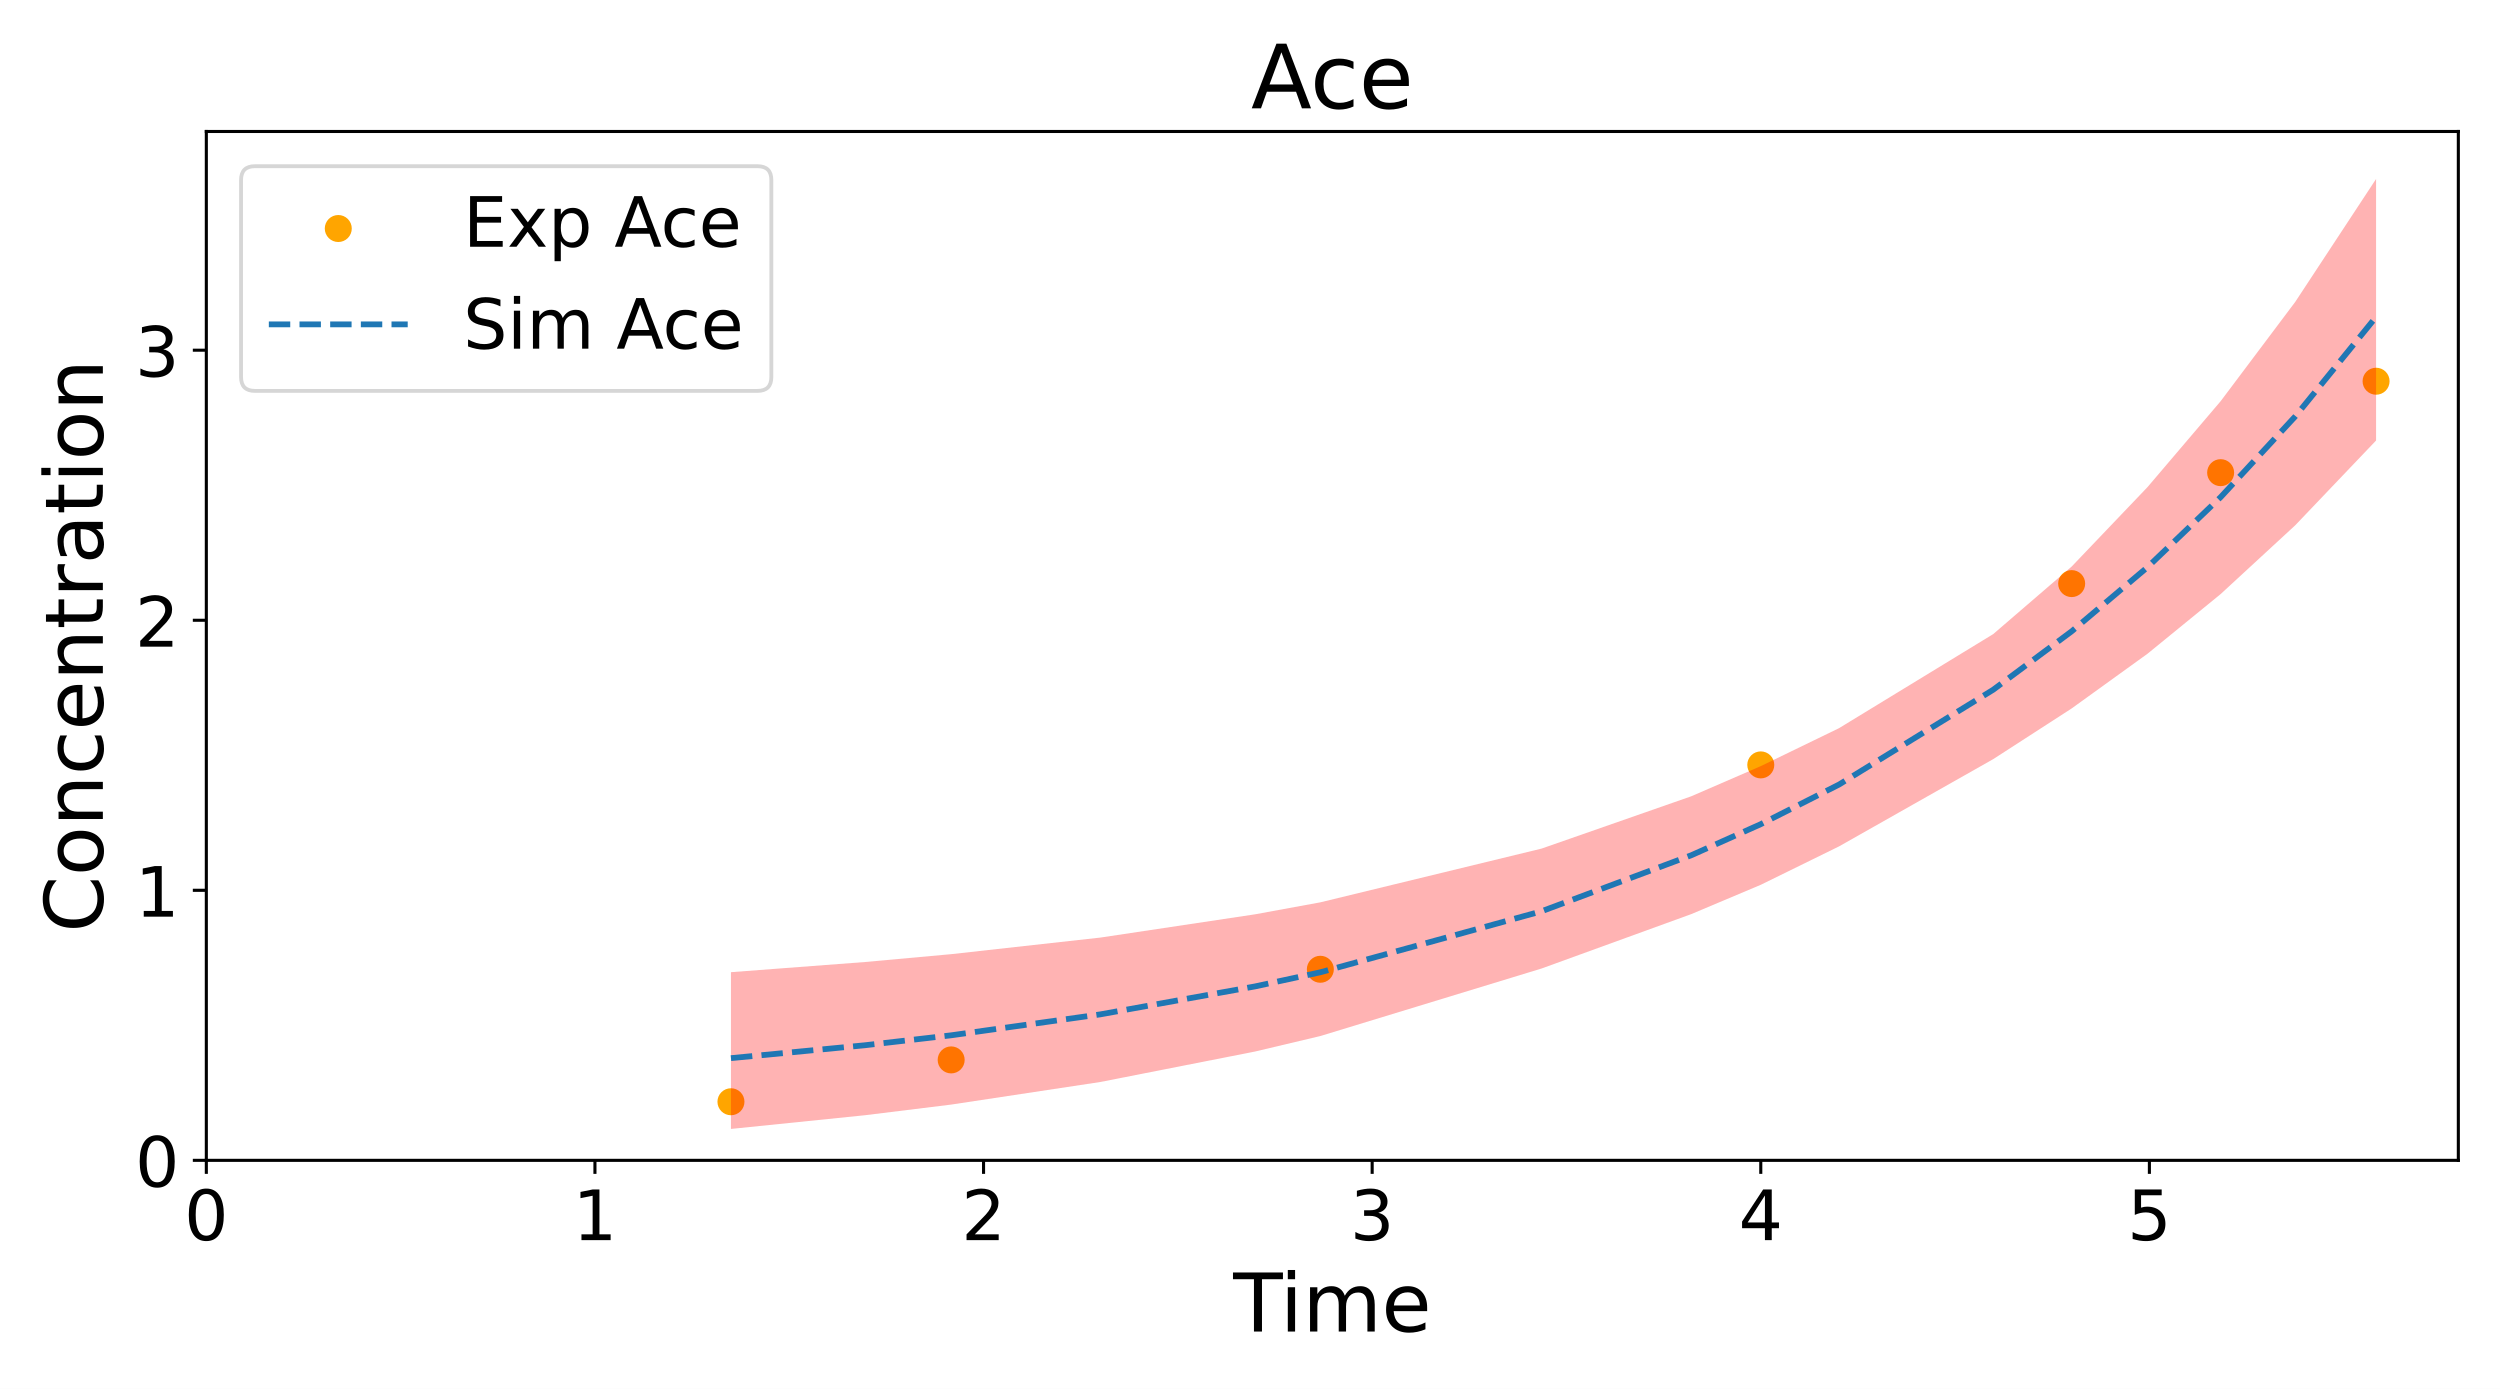
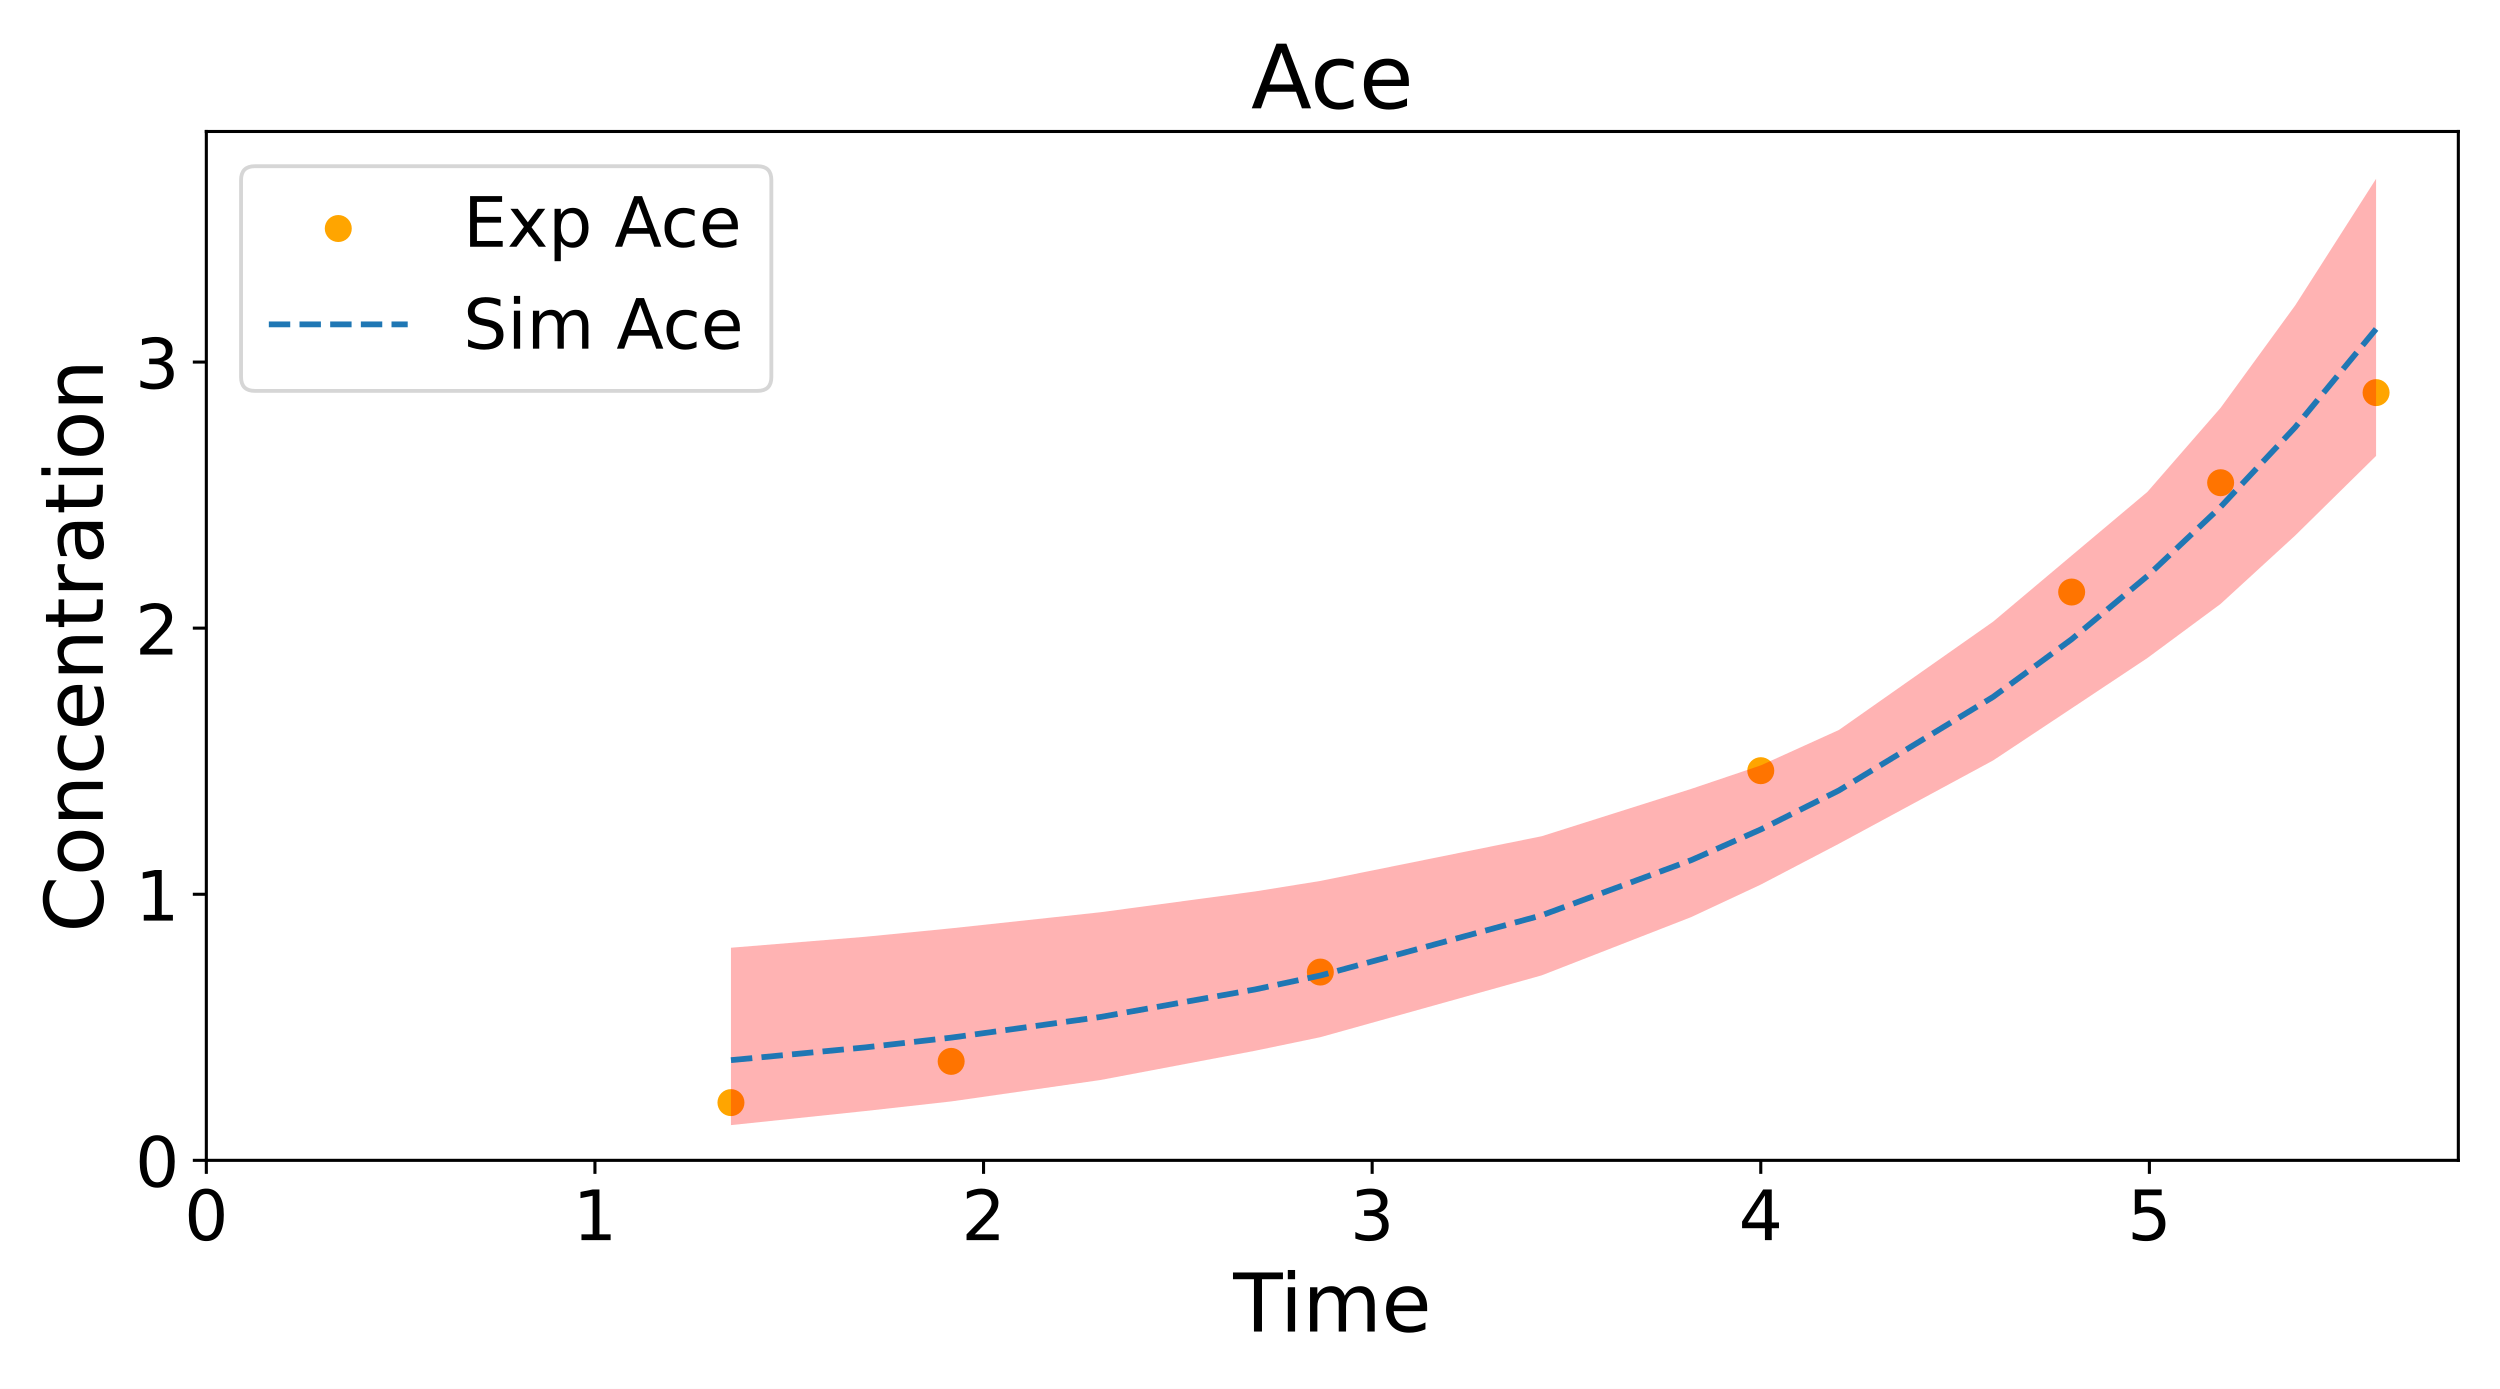
<svg xmlns="http://www.w3.org/2000/svg" xmlns:xlink="http://www.w3.org/1999/xlink" width="648pt" height="360pt" viewBox="0 0 648 360" version="1.1">
  <defs>
    <style type="text/css">*{stroke-linejoin: round; stroke-linecap: butt}</style>
  </defs>
  <g id="figure_1">
    <g id="patch_1">
      <path d="M 0 360  L 648 360  L 648 0  L 0 0  z " style="fill: #ffffff" />
    </g>
    <g id="axes_1">
      <g id="patch_2">
        <path d="M 53.48 300.76  L 637.2 300.76  L 637.2 34.08  L 53.48 34.08  z " style="fill: #ffffff" />
      </g>
      <g id="PathCollection_1">
        <defs>
-           <path id="m546743fb20" d="M 0 3  C 0.796 3 1.559 2.684 2.121 2.121  C 2.684 1.559 3 0.796 3 0  C 3 -0.796 2.684 -1.559 2.121 -2.121  C 1.559 -2.684 0.796 -3 0 -3  C -0.796 -3 -1.559 -2.684 -2.121 -2.121  C -2.684 -1.559 -3 -0.796 -3 0  C -3 0.796 -2.684 1.559 -2.121 2.121  C -1.559 2.684 -0.796 3 0 3  z " style="stroke: #ffa500" />
+           <path id="me9becb82bd" d="M 0 3  C 0.796 3 1.559 2.684 2.121 2.121  C 2.684 1.559 3 0.796 3 0  C 3 -0.796 2.684 -1.559 2.121 -2.121  C 1.559 -2.684 0.796 -3 0 -3  C -0.796 -3 -1.559 -2.684 -2.121 -2.121  C -2.684 -1.559 -3 -0.796 -3 0  C -3 0.796 -2.684 1.559 -2.121 2.121  C -1.559 2.684 -0.796 3 0 3  z " style="stroke: #ffa500" />
        </defs>
-         <g clip-path="url(#p43d7a3db1f)">
-           <use xlink:href="#m546743fb20" x="189.463" y="285.574" style="fill: #ffa500; stroke: #ffa500" />
-           <use xlink:href="#m546743fb20" x="246.542" y="274.728" style="fill: #ffa500; stroke: #ffa500" />
-           <use xlink:href="#m546743fb20" x="342.234" y="251.236" style="fill: #ffa500; stroke: #ffa500" />
-           <use xlink:href="#m546743fb20" x="456.393" y="198.262" style="fill: #ffa500; stroke: #ffa500" />
-           <use xlink:href="#m546743fb20" x="536.975" y="151.269" style="fill: #ffa500; stroke: #ffa500" />
-           <use xlink:href="#m546743fb20" x="575.588" y="122.513" style="fill: #ffa500; stroke: #ffa500" />
-           <use xlink:href="#m546743fb20" x="615.879" y="98.813" style="fill: #ffa500; stroke: #ffa500" />
+         <g clip-path="url(#p16118db9f3)">
+           <use xlink:href="#me9becb82bd" x="189.463" y="285.796" style="fill: #ffa500; stroke: #ffa500" />
+           <use xlink:href="#me9becb82bd" x="246.542" y="275.109" style="fill: #ffa500; stroke: #ffa500" />
+           <use xlink:href="#me9becb82bd" x="342.234" y="251.96" style="fill: #ffa500; stroke: #ffa500" />
+           <use xlink:href="#me9becb82bd" x="456.393" y="199.761" style="fill: #ffa500; stroke: #ffa500" />
+           <use xlink:href="#me9becb82bd" x="536.975" y="153.455" style="fill: #ffa500; stroke: #ffa500" />
+           <use xlink:href="#me9becb82bd" x="575.588" y="125.12" style="fill: #ffa500; stroke: #ffa500" />
+           <use xlink:href="#me9becb82bd" x="615.879" y="101.766" style="fill: #ffa500; stroke: #ffa500" />
        </g>
      </g>
      <g id="PolyCollection_1">
        <defs>
-           <path id="m8fccbfd258" d="M 189.463 -108.011  L 189.463 -67.38  L 224.186 -70.931  L 246.542 -73.691  L 285.183 -79.544  L 325.278 -87.437  L 342.234 -91.46  L 399.593 -108.969  L 438.374 -123.061  L 456.393 -130.66  L 476.65 -140.6  L 516.634 -163.229  L 536.975 -176.372  L 556.617 -190.538  L 575.588 -206.015  L 594.922 -223.842  L 615.879 -245.82  L 615.879 -313.609  L 615.879 -313.609  L 594.922 -281.745  L 575.588 -256.007  L 556.617 -233.726  L 536.975 -213.152  L 516.634 -195.64  L 476.65 -171.245  L 456.393 -161.42  L 438.374 -153.603  L 399.593 -140.052  L 342.234 -126.117  L 325.278 -123.005  L 285.183 -116.976  L 246.542 -112.682  L 224.186 -110.646  L 189.463 -108.011  z " />
+           <path id="m808709136d" d="M 189.463 -114.348  L 189.463 -68.371  L 224.186 -72.012  L 246.542 -74.508  L 285.183 -80.051  L 325.278 -87.636  L 342.234 -91.161  L 399.593 -107.182  L 438.374 -122.294  L 456.393 -130.715  L 476.65 -141.306  L 516.634 -162.905  L 536.975 -176.395  L 556.617 -189.449  L 575.588 -203.475  L 594.922 -221.202  L 615.879 -241.826  L 615.879 -313.656  L 615.879 -313.656  L 594.922 -280.85  L 575.588 -254.307  L 556.617 -232.516  L 536.975 -216.003  L 516.634 -198.884  L 476.65 -170.799  L 456.393 -161.615  L 438.374 -155.525  L 399.593 -143.248  L 342.234 -131.661  L 325.278 -128.934  L 285.183 -123.542  L 246.542 -119.378  L 224.186 -117.182  L 189.463 -114.348  z " />
        </defs>
-         <g clip-path="url(#p43d7a3db1f)">
-           <use xlink:href="#m8fccbfd258" x="0" y="360" style="fill: #ff0000; fill-opacity: 0.3" />
+         <g clip-path="url(#p16118db9f3)">
+           <use xlink:href="#m808709136d" x="0" y="360" style="fill: #ff0000; fill-opacity: 0.3" />
        </g>
      </g>
      <g id="matplotlib.axis_1">
        <g id="xtick_1">
          <g id="line2d_1">
            <defs>
-               <path id="m01cc38931a" d="M 0 0  L 0 3.5  " style="stroke: #000000; stroke-width: 0.8" />
-             </defs>
-             <g>
-               <use xlink:href="#m01cc38931a" x="53.48" y="300.76" style="stroke: #000000; stroke-width: 0.8" />
+               <path id="m990a770a8c" d="M 0 0  L 0 3.5  " style="stroke: #000000; stroke-width: 0.8" />
+             </defs>
+             <g>
+               <use xlink:href="#m990a770a8c" x="53.48" y="300.76" style="stroke: #000000; stroke-width: 0.8" />
            </g>
          </g>
          <g id="text_1">
            <g transform="translate(47.75375 321.4372)scale(0.18 -0.18)">
              <defs>
                <path id="DejaVuSans-30" d="M 2034 4250  Q 1547 4250 1301 3770  Q 1056 3291 1056 2328  Q 1056 1369 1301 889  Q 1547 409 2034 409  Q 2525 409 2770 889  Q 3016 1369 3016 2328  Q 3016 3291 2770 3770  Q 2525 4250 2034 4250  z M 2034 4750  Q 2819 4750 3233 4129  Q 3647 3509 3647 2328  Q 3647 1150 3233 529  Q 2819 -91 2034 -91  Q 1250 -91 836 529  Q 422 1150 422 2328  Q 422 3509 836 4129  Q 1250 4750 2034 4750  z " transform="scale(0.015625)" />
              </defs>
              <use xlink:href="#DejaVuSans-30" />
            </g>
          </g>
        </g>
        <g id="xtick_2">
          <g id="line2d_2">
            <g>
-               <use xlink:href="#m01cc38931a" x="154.208" y="300.76" style="stroke: #000000; stroke-width: 0.8" />
+               <use xlink:href="#m990a770a8c" x="154.208" y="300.76" style="stroke: #000000; stroke-width: 0.8" />
            </g>
          </g>
          <g id="text_2">
            <g transform="translate(148.482 321.4372)scale(0.18 -0.18)">
              <defs>
                <path id="DejaVuSans-31" d="M 794 531  L 1825 531  L 1825 4091  L 703 3866  L 703 4441  L 1819 4666  L 2450 4666  L 2450 531  L 3481 531  L 3481 0  L 794 0  L 794 531  z " transform="scale(0.015625)" />
              </defs>
              <use xlink:href="#DejaVuSans-31" />
            </g>
          </g>
        </g>
        <g id="xtick_3">
          <g id="line2d_3">
            <g>
-               <use xlink:href="#m01cc38931a" x="254.936" y="300.76" style="stroke: #000000; stroke-width: 0.8" />
+               <use xlink:href="#m990a770a8c" x="254.936" y="300.76" style="stroke: #000000; stroke-width: 0.8" />
            </g>
          </g>
          <g id="text_3">
            <g transform="translate(249.2102 321.4372)scale(0.18 -0.18)">
              <defs>
                <path id="DejaVuSans-32" d="M 1228 531  L 3431 531  L 3431 0  L 469 0  L 469 531  Q 828 903 1448 1529  Q 2069 2156 2228 2338  Q 2531 2678 2651 2914  Q 2772 3150 2772 3378  Q 2772 3750 2511 3984  Q 2250 4219 1831 4219  Q 1534 4219 1204 4116  Q 875 4013 500 3803  L 500 4441  Q 881 4594 1212 4672  Q 1544 4750 1819 4750  Q 2544 4750 2975 4387  Q 3406 4025 3406 3419  Q 3406 3131 3298 2873  Q 3191 2616 2906 2266  Q 2828 2175 2409 1742  Q 1991 1309 1228 531  z " transform="scale(0.015625)" />
              </defs>
              <use xlink:href="#DejaVuSans-32" />
            </g>
          </g>
        </g>
        <g id="xtick_4">
          <g id="line2d_4">
            <g>
-               <use xlink:href="#m01cc38931a" x="355.665" y="300.76" style="stroke: #000000; stroke-width: 0.8" />
+               <use xlink:href="#m990a770a8c" x="355.665" y="300.76" style="stroke: #000000; stroke-width: 0.8" />
            </g>
          </g>
          <g id="text_4">
            <g transform="translate(349.9384 321.4372)scale(0.18 -0.18)">
              <defs>
                <path id="DejaVuSans-33" d="M 2597 2516  Q 3050 2419 3304 2112  Q 3559 1806 3559 1356  Q 3559 666 3084 287  Q 2609 -91 1734 -91  Q 1441 -91 1130 -33  Q 819 25 488 141  L 488 750  Q 750 597 1062 519  Q 1375 441 1716 441  Q 2309 441 2620 675  Q 2931 909 2931 1356  Q 2931 1769 2642 2001  Q 2353 2234 1838 2234  L 1294 2234  L 1294 2753  L 1863 2753  Q 2328 2753 2575 2939  Q 2822 3125 2822 3475  Q 2822 3834 2567 4026  Q 2313 4219 1838 4219  Q 1578 4219 1281 4162  Q 984 4106 628 3988  L 628 4550  Q 988 4650 1302 4700  Q 1616 4750 1894 4750  Q 2613 4750 3031 4423  Q 3450 4097 3450 3541  Q 3450 3153 3228 2886  Q 3006 2619 2597 2516  z " transform="scale(0.015625)" />
              </defs>
              <use xlink:href="#DejaVuSans-33" />
            </g>
          </g>
        </g>
        <g id="xtick_5">
          <g id="line2d_5">
            <g>
-               <use xlink:href="#m01cc38931a" x="456.393" y="300.76" style="stroke: #000000; stroke-width: 0.8" />
+               <use xlink:href="#m990a770a8c" x="456.393" y="300.76" style="stroke: #000000; stroke-width: 0.8" />
            </g>
          </g>
          <g id="text_5">
            <g transform="translate(450.6666 321.4372)scale(0.18 -0.18)">
              <defs>
                <path id="DejaVuSans-34" d="M 2419 4116  L 825 1625  L 2419 1625  L 2419 4116  z M 2253 4666  L 3047 4666  L 3047 1625  L 3713 1625  L 3713 1100  L 3047 1100  L 3047 0  L 2419 0  L 2419 1100  L 313 1100  L 313 1709  L 2253 4666  z " transform="scale(0.015625)" />
              </defs>
              <use xlink:href="#DejaVuSans-34" />
            </g>
          </g>
        </g>
        <g id="xtick_6">
          <g id="line2d_6">
            <g>
-               <use xlink:href="#m01cc38931a" x="557.121" y="300.76" style="stroke: #000000; stroke-width: 0.8" />
+               <use xlink:href="#m990a770a8c" x="557.121" y="300.76" style="stroke: #000000; stroke-width: 0.8" />
            </g>
          </g>
          <g id="text_6">
            <g transform="translate(551.3948 321.4372)scale(0.18 -0.18)">
              <defs>
                <path id="DejaVuSans-35" d="M 691 4666  L 3169 4666  L 3169 4134  L 1269 4134  L 1269 2991  Q 1406 3038 1543 3061  Q 1681 3084 1819 3084  Q 2600 3084 3056 2656  Q 3513 2228 3513 1497  Q 3513 744 3044 326  Q 2575 -91 1722 -91  Q 1428 -91 1123 -41  Q 819 9 494 109  L 494 744  Q 775 591 1075 516  Q 1375 441 1709 441  Q 2250 441 2565 725  Q 2881 1009 2881 1497  Q 2881 1984 2565 2268  Q 2250 2553 1709 2553  Q 1456 2553 1204 2497  Q 953 2441 691 2322  L 691 4666  z " transform="scale(0.015625)" />
              </defs>
              <use xlink:href="#DejaVuSans-35" />
            </g>
          </g>
        </g>
        <g id="text_7">
          <g transform="translate(319.6495 345.1373)scale(0.21 -0.21)">
            <defs>
              <path id="DejaVuSans-54" d="M -19 4666  L 3928 4666  L 3928 4134  L 2272 4134  L 2272 0  L 1638 0  L 1638 4134  L -19 4134  L -19 4666  z " transform="scale(0.015625)" />
              <path id="DejaVuSans-69" d="M 603 3500  L 1178 3500  L 1178 0  L 603 0  L 603 3500  z M 603 4863  L 1178 4863  L 1178 4134  L 603 4134  L 603 4863  z " transform="scale(0.015625)" />
              <path id="DejaVuSans-6d" d="M 3328 2828  Q 3544 3216 3844 3400  Q 4144 3584 4550 3584  Q 5097 3584 5394 3201  Q 5691 2819 5691 2113  L 5691 0  L 5113 0  L 5113 2094  Q 5113 2597 4934 2840  Q 4756 3084 4391 3084  Q 3944 3084 3684 2787  Q 3425 2491 3425 1978  L 3425 0  L 2847 0  L 2847 2094  Q 2847 2600 2669 2842  Q 2491 3084 2119 3084  Q 1678 3084 1418 2786  Q 1159 2488 1159 1978  L 1159 0  L 581 0  L 581 3500  L 1159 3500  L 1159 2956  Q 1356 3278 1631 3431  Q 1906 3584 2284 3584  Q 2666 3584 2933 3390  Q 3200 3197 3328 2828  z " transform="scale(0.015625)" />
              <path id="DejaVuSans-65" d="M 3597 1894  L 3597 1613  L 953 1613  Q 991 1019 1311 708  Q 1631 397 2203 397  Q 2534 397 2845 478  Q 3156 559 3463 722  L 3463 178  Q 3153 47 2828 -22  Q 2503 -91 2169 -91  Q 1331 -91 842 396  Q 353 884 353 1716  Q 353 2575 817 3079  Q 1281 3584 2069 3584  Q 2775 3584 3186 3129  Q 3597 2675 3597 1894  z M 3022 2063  Q 3016 2534 2758 2815  Q 2500 3097 2075 3097  Q 1594 3097 1305 2825  Q 1016 2553 972 2059  L 3022 2063  z " transform="scale(0.015625)" />
            </defs>
            <use xlink:href="#DejaVuSans-54" />
            <use xlink:href="#DejaVuSans-69" x="57.959" />
            <use xlink:href="#DejaVuSans-6d" x="85.742" />
            <use xlink:href="#DejaVuSans-65" x="183.154" />
          </g>
        </g>
      </g>
      <g id="matplotlib.axis_2">
        <g id="ytick_1">
          <g id="line2d_7">
            <defs>
-               <path id="m12123dd6e5" d="M 0 0  L -3.5 0  " style="stroke: #000000; stroke-width: 0.8" />
-             </defs>
-             <g>
-               <use xlink:href="#m12123dd6e5" x="53.48" y="300.76" style="stroke: #000000; stroke-width: 0.8" />
+               <path id="mb24e238ddd" d="M 0 0  L -3.5 0  " style="stroke: #000000; stroke-width: 0.8" />
+             </defs>
+             <g>
+               <use xlink:href="#mb24e238ddd" x="53.48" y="300.76" style="stroke: #000000; stroke-width: 0.8" />
            </g>
          </g>
          <g id="text_8">
            <g transform="translate(35.0275 307.5986)scale(0.18 -0.18)">
              <use xlink:href="#DejaVuSans-30" />
            </g>
          </g>
        </g>
        <g id="ytick_2">
          <g id="line2d_8">
            <g>
-               <use xlink:href="#m12123dd6e5" x="53.48" y="230.765" style="stroke: #000000; stroke-width: 0.8" />
+               <use xlink:href="#mb24e238ddd" x="53.48" y="231.789" style="stroke: #000000; stroke-width: 0.8" />
            </g>
          </g>
          <g id="text_9">
-             <g transform="translate(35.0275 237.6039)scale(0.18 -0.18)">
+             <g transform="translate(35.0275 238.6276)scale(0.18 -0.18)">
              <use xlink:href="#DejaVuSans-31" />
            </g>
          </g>
        </g>
        <g id="ytick_3">
          <g id="line2d_9">
            <g>
-               <use xlink:href="#m12123dd6e5" x="53.48" y="160.771" style="stroke: #000000; stroke-width: 0.8" />
+               <use xlink:href="#mb24e238ddd" x="53.48" y="162.818" style="stroke: #000000; stroke-width: 0.8" />
            </g>
          </g>
          <g id="text_10">
-             <g transform="translate(35.0275 167.6092)scale(0.18 -0.18)">
+             <g transform="translate(35.0275 169.6565)scale(0.18 -0.18)">
              <use xlink:href="#DejaVuSans-32" />
            </g>
          </g>
        </g>
        <g id="ytick_4">
          <g id="line2d_10">
            <g>
-               <use xlink:href="#m12123dd6e5" x="53.48" y="90.776" style="stroke: #000000; stroke-width: 0.8" />
+               <use xlink:href="#mb24e238ddd" x="53.48" y="93.847" style="stroke: #000000; stroke-width: 0.8" />
            </g>
          </g>
          <g id="text_11">
-             <g transform="translate(35.0275 97.6145)scale(0.18 -0.18)">
+             <g transform="translate(35.0275 100.6855)scale(0.18 -0.18)">
              <use xlink:href="#DejaVuSans-33" />
            </g>
          </g>
        </g>
        <g id="text_12">
          <g transform="translate(26.66016 241.6993)rotate(-90)scale(0.21 -0.21)">
            <defs>
              <path id="DejaVuSans-43" d="M 4122 4306  L 4122 3641  Q 3803 3938 3442 4084  Q 3081 4231 2675 4231  Q 1875 4231 1450 3742  Q 1025 3253 1025 2328  Q 1025 1406 1450 917  Q 1875 428 2675 428  Q 3081 428 3442 575  Q 3803 722 4122 1019  L 4122 359  Q 3791 134 3420 21  Q 3050 -91 2638 -91  Q 1578 -91 968 557  Q 359 1206 359 2328  Q 359 3453 968 4101  Q 1578 4750 2638 4750  Q 3056 4750 3426 4639  Q 3797 4528 4122 4306  z " transform="scale(0.015625)" />
              <path id="DejaVuSans-6f" d="M 1959 3097  Q 1497 3097 1228 2736  Q 959 2375 959 1747  Q 959 1119 1226 758  Q 1494 397 1959 397  Q 2419 397 2687 759  Q 2956 1122 2956 1747  Q 2956 2369 2687 2733  Q 2419 3097 1959 3097  z M 1959 3584  Q 2709 3584 3137 3096  Q 3566 2609 3566 1747  Q 3566 888 3137 398  Q 2709 -91 1959 -91  Q 1206 -91 779 398  Q 353 888 353 1747  Q 353 2609 779 3096  Q 1206 3584 1959 3584  z " transform="scale(0.015625)" />
              <path id="DejaVuSans-6e" d="M 3513 2113  L 3513 0  L 2938 0  L 2938 2094  Q 2938 2591 2744 2837  Q 2550 3084 2163 3084  Q 1697 3084 1428 2787  Q 1159 2491 1159 1978  L 1159 0  L 581 0  L 581 3500  L 1159 3500  L 1159 2956  Q 1366 3272 1645 3428  Q 1925 3584 2291 3584  Q 2894 3584 3203 3211  Q 3513 2838 3513 2113  z " transform="scale(0.015625)" />
              <path id="DejaVuSans-63" d="M 3122 3366  L 3122 2828  Q 2878 2963 2633 3030  Q 2388 3097 2138 3097  Q 1578 3097 1268 2742  Q 959 2388 959 1747  Q 959 1106 1268 751  Q 1578 397 2138 397  Q 2388 397 2633 464  Q 2878 531 3122 666  L 3122 134  Q 2881 22 2623 -34  Q 2366 -91 2075 -91  Q 1284 -91 818 406  Q 353 903 353 1747  Q 353 2603 823 3093  Q 1294 3584 2113 3584  Q 2378 3584 2631 3529  Q 2884 3475 3122 3366  z " transform="scale(0.015625)" />
              <path id="DejaVuSans-74" d="M 1172 4494  L 1172 3500  L 2356 3500  L 2356 3053  L 1172 3053  L 1172 1153  Q 1172 725 1289 603  Q 1406 481 1766 481  L 2356 481  L 2356 0  L 1766 0  Q 1100 0 847 248  Q 594 497 594 1153  L 594 3053  L 172 3053  L 172 3500  L 594 3500  L 594 4494  L 1172 4494  z " transform="scale(0.015625)" />
              <path id="DejaVuSans-72" d="M 2631 2963  Q 2534 3019 2420 3045  Q 2306 3072 2169 3072  Q 1681 3072 1420 2755  Q 1159 2438 1159 1844  L 1159 0  L 581 0  L 581 3500  L 1159 3500  L 1159 2956  Q 1341 3275 1631 3429  Q 1922 3584 2338 3584  Q 2397 3584 2469 3576  Q 2541 3569 2628 3553  L 2631 2963  z " transform="scale(0.015625)" />
              <path id="DejaVuSans-61" d="M 2194 1759  Q 1497 1759 1228 1600  Q 959 1441 959 1056  Q 959 750 1161 570  Q 1363 391 1709 391  Q 2188 391 2477 730  Q 2766 1069 2766 1631  L 2766 1759  L 2194 1759  z M 3341 1997  L 3341 0  L 2766 0  L 2766 531  Q 2569 213 2275 61  Q 1981 -91 1556 -91  Q 1019 -91 701 211  Q 384 513 384 1019  Q 384 1609 779 1909  Q 1175 2209 1959 2209  L 2766 2209  L 2766 2266  Q 2766 2663 2505 2880  Q 2244 3097 1772 3097  Q 1472 3097 1187 3025  Q 903 2953 641 2809  L 641 3341  Q 956 3463 1253 3523  Q 1550 3584 1831 3584  Q 2591 3584 2966 3190  Q 3341 2797 3341 1997  z " transform="scale(0.015625)" />
            </defs>
            <use xlink:href="#DejaVuSans-43" />
            <use xlink:href="#DejaVuSans-6f" x="69.824" />
            <use xlink:href="#DejaVuSans-6e" x="131.006" />
            <use xlink:href="#DejaVuSans-63" x="194.385" />
            <use xlink:href="#DejaVuSans-65" x="249.365" />
            <use xlink:href="#DejaVuSans-6e" x="310.889" />
            <use xlink:href="#DejaVuSans-74" x="374.268" />
            <use xlink:href="#DejaVuSans-72" x="413.477" />
            <use xlink:href="#DejaVuSans-61" x="454.59" />
            <use xlink:href="#DejaVuSans-74" x="515.869" />
            <use xlink:href="#DejaVuSans-69" x="555.078" />
            <use xlink:href="#DejaVuSans-6f" x="582.861" />
            <use xlink:href="#DejaVuSans-6e" x="644.043" />
          </g>
        </g>
      </g>
      <g id="line2d_11">
-         <path d="M 189.463 274.269  L 224.186 270.93  L 246.542 268.352  L 285.183 262.928  L 325.278 255.685  L 342.234 252.016  L 399.593 236.195  L 438.374 221.689  L 456.393 213.622  L 476.65 203.369  L 516.634 178.781  L 536.975 163.639  L 556.617 147.022  L 575.588 128.864  L 594.922 107.944  L 615.879 82.145  " clip-path="url(#p43d7a3db1f)" style="fill: none; stroke-dasharray: 5.55,2.4; stroke-dashoffset: 0; stroke: #1f77b4; stroke-width: 1.5" />
+         <path d="M 189.463 274.788  L 224.186 271.497  L 246.542 268.956  L 285.183 263.609  L 325.278 256.469  L 342.234 252.852  L 399.593 237.252  L 438.374 222.946  L 456.393 214.99  L 476.65 204.877  L 516.634 180.622  L 536.975 165.683  L 556.617 149.289  L 575.588 131.372  L 594.922 110.729  L 615.879 85.27  " clip-path="url(#p16118db9f3)" style="fill: none; stroke-dasharray: 5.55,2.4; stroke-dashoffset: 0; stroke: #1f77b4; stroke-width: 1.5" />
      </g>
      <g id="patch_3">
        <path d="M 53.48 300.76  L 53.48 34.08  " style="fill: none; stroke: #000000; stroke-width: 0.8; stroke-linejoin: miter; stroke-linecap: square" />
      </g>
      <g id="patch_4">
        <path d="M 637.2 300.76  L 637.2 34.08  " style="fill: none; stroke: #000000; stroke-width: 0.8; stroke-linejoin: miter; stroke-linecap: square" />
      </g>
      <g id="patch_5">
        <path d="M 53.48 300.76  L 637.2 300.76  " style="fill: none; stroke: #000000; stroke-width: 0.8; stroke-linejoin: miter; stroke-linecap: square" />
      </g>
      <g id="patch_6">
        <path d="M 53.48 34.08  L 637.2 34.08  " style="fill: none; stroke: #000000; stroke-width: 0.8; stroke-linejoin: miter; stroke-linecap: square" />
      </g>
      <g id="text_13">
        <g transform="translate(324.2752 28.08)scale(0.23 -0.23)">
          <defs>
            <path id="DejaVuSans-41" d="M 2188 4044  L 1331 1722  L 3047 1722  L 2188 4044  z M 1831 4666  L 2547 4666  L 4325 0  L 3669 0  L 3244 1197  L 1141 1197  L 716 0  L 50 0  L 1831 4666  z " transform="scale(0.015625)" />
          </defs>
          <use xlink:href="#DejaVuSans-41" />
          <use xlink:href="#DejaVuSans-63" x="66.658" />
          <use xlink:href="#DejaVuSans-65" x="121.639" />
        </g>
      </g>
      <g id="legend_1">
        <g id="patch_7">
          <path d="M 66.08 101.321  L 196.333 101.321  Q 199.933 101.321 199.933 97.721  L 199.933 46.68  Q 199.933 43.08 196.333 43.08  L 66.08 43.08  Q 62.48 43.08 62.48 46.68  L 62.48 97.721  Q 62.48 101.321 66.08 101.321  z " style="fill: #ffffff; opacity: 0.8; stroke: #cccccc; stroke-linejoin: miter" />
        </g>
        <g id="PathCollection_2">
          <g>
-             <use xlink:href="#m546743fb20" x="87.68" y="59.232" style="fill: #ffa500; stroke: #ffa500" />
+             <use xlink:href="#me9becb82bd" x="87.68" y="59.232" style="fill: #ffa500; stroke: #ffa500" />
          </g>
        </g>
        <g id="text_14">
          <g transform="translate(120.08 63.95719)scale(0.18 -0.18)">
            <defs>
              <path id="DejaVuSans-45" d="M 628 4666  L 3578 4666  L 3578 4134  L 1259 4134  L 1259 2753  L 3481 2753  L 3481 2222  L 1259 2222  L 1259 531  L 3634 531  L 3634 0  L 628 0  L 628 4666  z " transform="scale(0.015625)" />
              <path id="DejaVuSans-78" d="M 3513 3500  L 2247 1797  L 3578 0  L 2900 0  L 1881 1375  L 863 0  L 184 0  L 1544 1831  L 300 3500  L 978 3500  L 1906 2253  L 2834 3500  L 3513 3500  z " transform="scale(0.015625)" />
              <path id="DejaVuSans-70" d="M 1159 525  L 1159 -1331  L 581 -1331  L 581 3500  L 1159 3500  L 1159 2969  Q 1341 3281 1617 3432  Q 1894 3584 2278 3584  Q 2916 3584 3314 3078  Q 3713 2572 3713 1747  Q 3713 922 3314 415  Q 2916 -91 2278 -91  Q 1894 -91 1617 61  Q 1341 213 1159 525  z M 3116 1747  Q 3116 2381 2855 2742  Q 2594 3103 2138 3103  Q 1681 3103 1420 2742  Q 1159 2381 1159 1747  Q 1159 1113 1420 752  Q 1681 391 2138 391  Q 2594 391 2855 752  Q 3116 1113 3116 1747  z " transform="scale(0.015625)" />
              <path id="DejaVuSans-20" transform="scale(0.015625)" />
            </defs>
            <use xlink:href="#DejaVuSans-45" />
            <use xlink:href="#DejaVuSans-78" x="63.184" />
            <use xlink:href="#DejaVuSans-70" x="122.363" />
            <use xlink:href="#DejaVuSans-20" x="185.84" />
            <use xlink:href="#DejaVuSans-41" x="217.627" />
            <use xlink:href="#DejaVuSans-63" x="284.285" />
            <use xlink:href="#DejaVuSans-65" x="339.266" />
          </g>
        </g>
        <g id="line2d_12">
          <path d="M 69.68 84.078  L 87.68 84.078  L 105.68 84.078  " style="fill: none; stroke-dasharray: 5.55,2.4; stroke-dashoffset: 0; stroke: #1f77b4; stroke-width: 1.5" />
        </g>
        <g id="text_15">
          <g transform="translate(120.08 90.37781)scale(0.18 -0.18)">
            <defs>
              <path id="DejaVuSans-53" d="M 3425 4513  L 3425 3897  Q 3066 4069 2747 4153  Q 2428 4238 2131 4238  Q 1616 4238 1336 4038  Q 1056 3838 1056 3469  Q 1056 3159 1242 3001  Q 1428 2844 1947 2747  L 2328 2669  Q 3034 2534 3370 2195  Q 3706 1856 3706 1288  Q 3706 609 3251 259  Q 2797 -91 1919 -91  Q 1588 -91 1214 -16  Q 841 59 441 206  L 441 856  Q 825 641 1194 531  Q 1563 422 1919 422  Q 2459 422 2753 634  Q 3047 847 3047 1241  Q 3047 1584 2836 1778  Q 2625 1972 2144 2069  L 1759 2144  Q 1053 2284 737 2584  Q 422 2884 422 3419  Q 422 4038 858 4394  Q 1294 4750 2059 4750  Q 2388 4750 2728 4690  Q 3069 4631 3425 4513  z " transform="scale(0.015625)" />
            </defs>
            <use xlink:href="#DejaVuSans-53" />
            <use xlink:href="#DejaVuSans-69" x="63.477" />
            <use xlink:href="#DejaVuSans-6d" x="91.26" />
            <use xlink:href="#DejaVuSans-20" x="188.672" />
            <use xlink:href="#DejaVuSans-41" x="220.459" />
            <use xlink:href="#DejaVuSans-63" x="287.117" />
            <use xlink:href="#DejaVuSans-65" x="342.098" />
          </g>
        </g>
      </g>
    </g>
  </g>
  <defs>
-     <clipPath id="p43d7a3db1f">
+     <clipPath id="p16118db9f3">
      <rect x="53.48" y="34.08" width="583.72" height="266.68" />
    </clipPath>
  </defs>
</svg>
